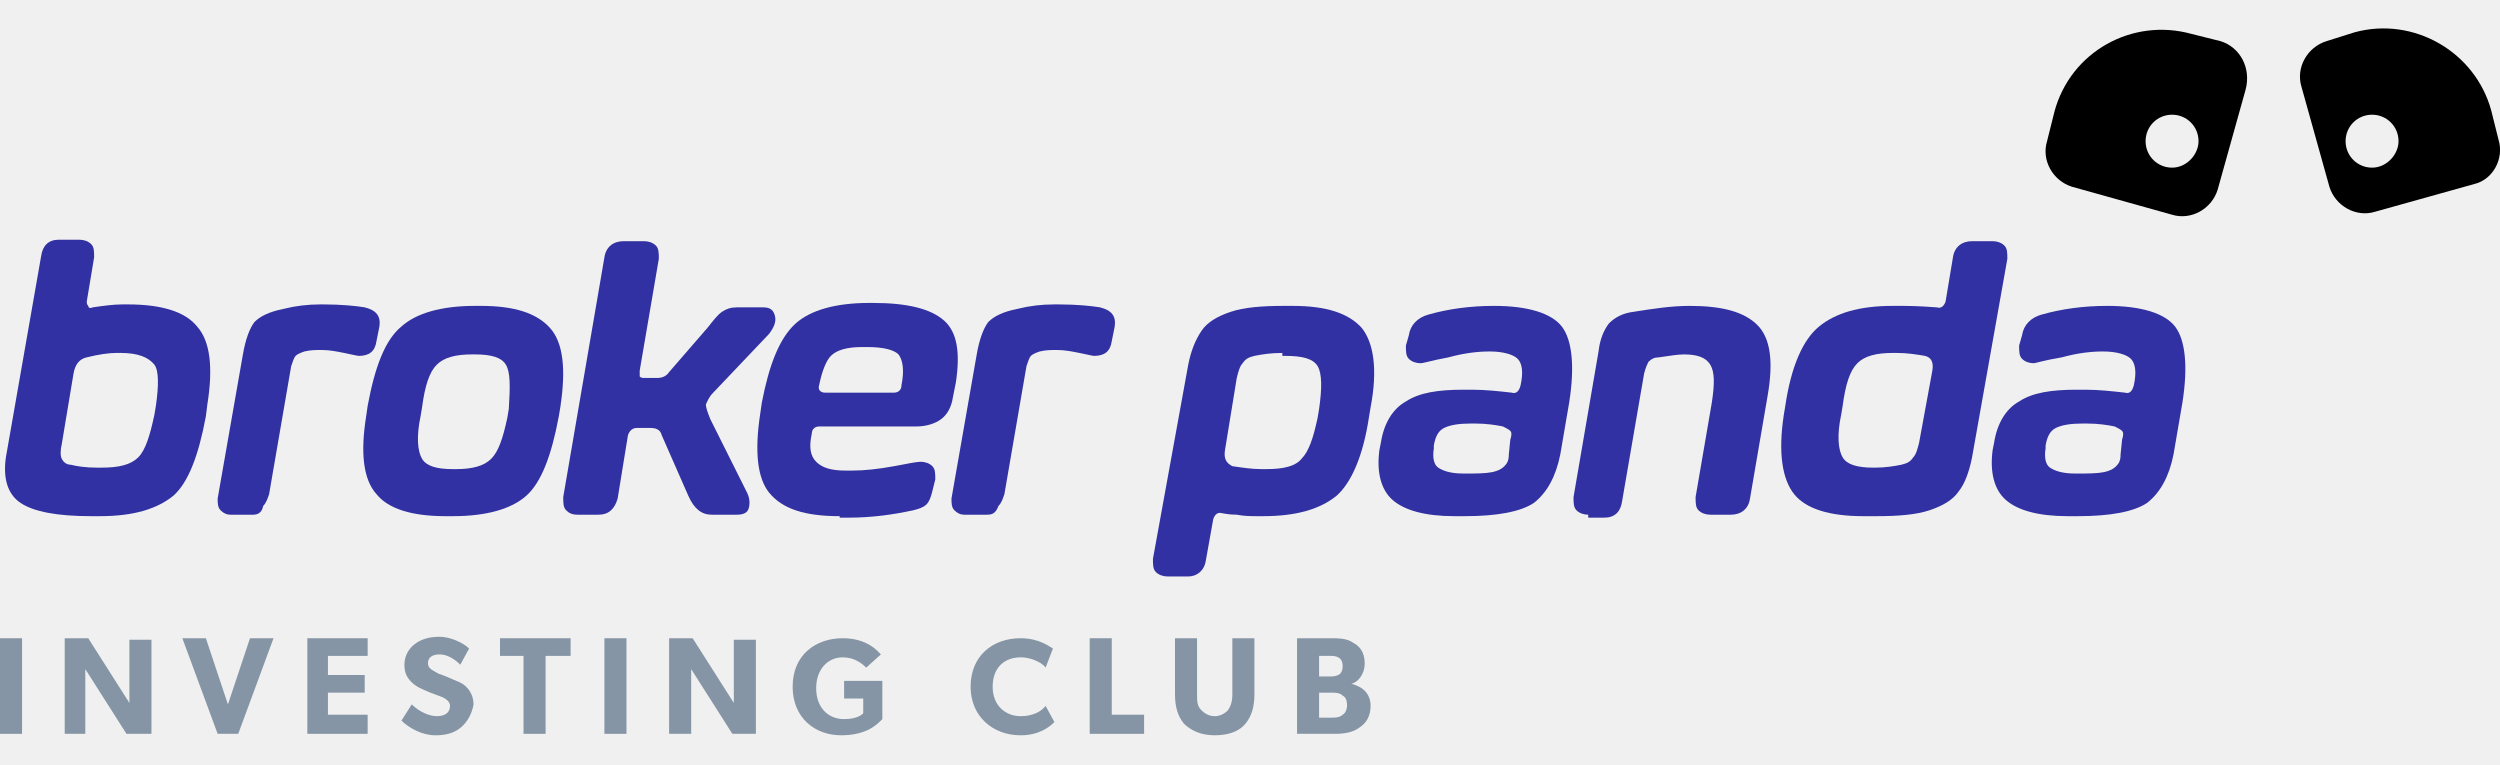
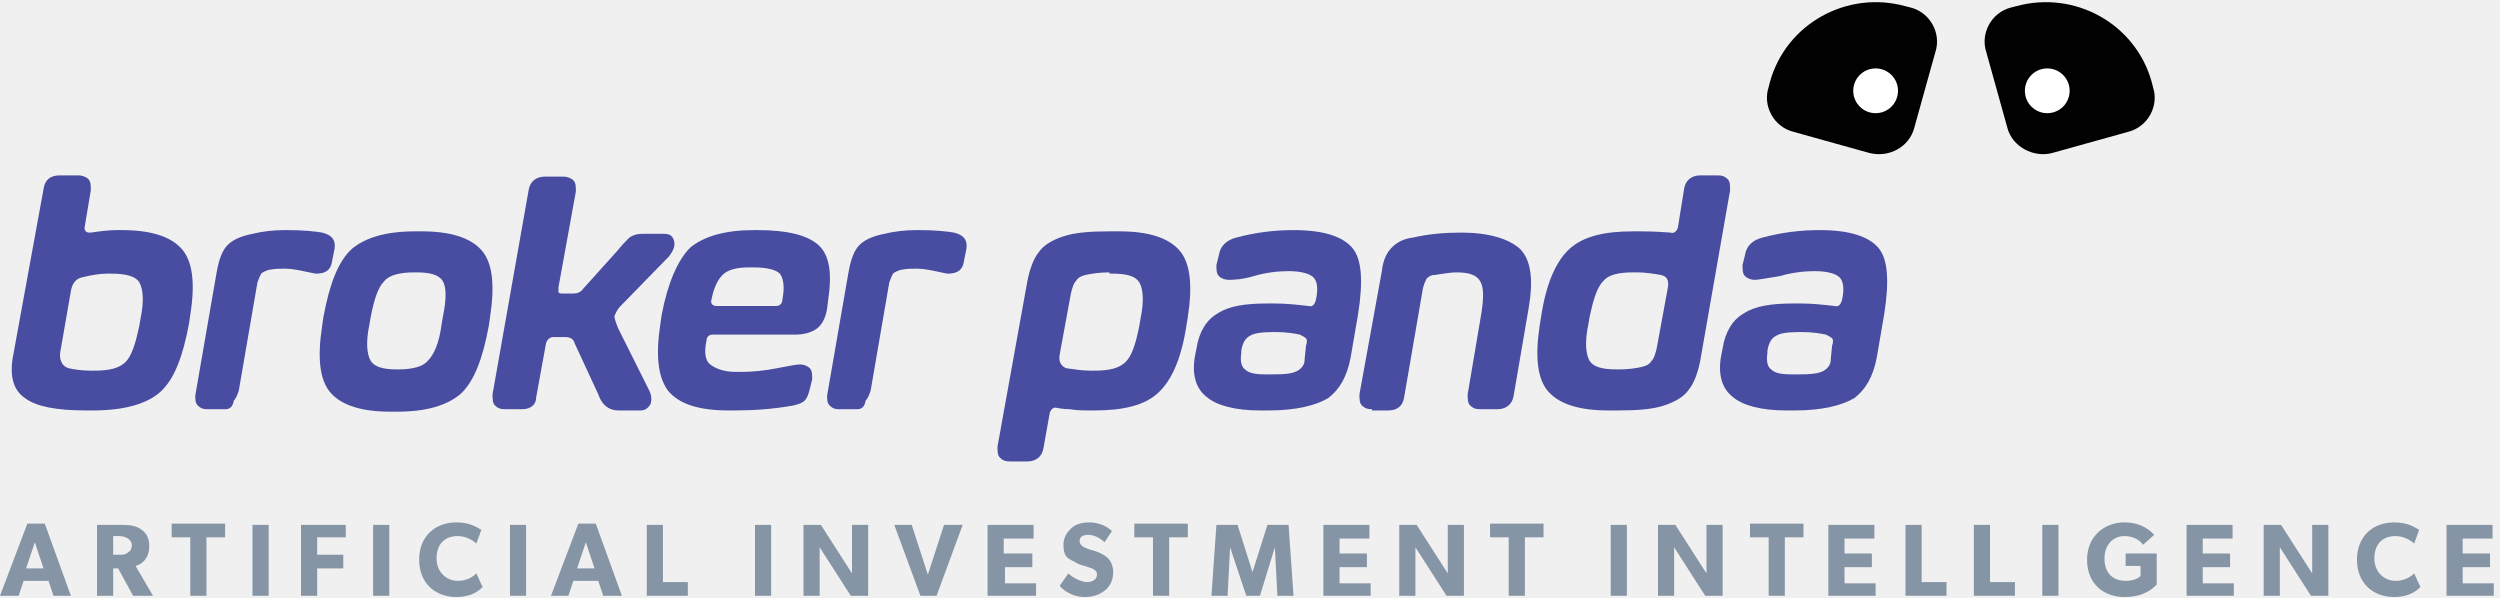
- <svg xmlns="http://www.w3.org/2000/svg" version="1.1" id="Layer_1" x="0px" y="0px" viewBox="0 0 170 52" style="enable-background:new 0 0 170 52;" xml:space="preserve">
+ <svg xmlns="http://www.w3.org/2000/svg" version="1.1" id="Layer_1" x="0px" y="0px" viewBox="0 0 201 48" style="enable-background:new 0 0 201 48;" xml:space="preserve">
  <style type="text/css">
- 	.st0{fill:#3131A3;}
+ 	.st0{fill:#484DA1;}
	.st1{fill:#8595A5;}
+ 	.st2{fill:#010101;}
+ 	.st3{fill:#FFFFFF;}
</style>
  <g>
-     <path class="st0" d="M6.8,35.1H6.2c-2.3,0-3.9-0.3-4.8-0.9c-0.9-0.6-1.2-1.7-1-3.1l2.4-13.7c0.1-0.7,0.5-1.1,1.2-1.1h1.4   c0.3,0,0.6,0.1,0.8,0.3c0.2,0.2,0.2,0.5,0.2,0.9l-0.5,3c0,0.1,0,0.2,0.1,0.3C6,20.9,6.1,21,6.3,20.9c0.7-0.1,1.4-0.2,2-0.2h0.4   c2.3,0,3.9,0.5,4.7,1.5c0.9,1,1.1,2.8,0.7,5.3L14,28.3c-0.5,2.7-1.2,4.5-2.2,5.4C10.7,34.6,9.1,35.1,6.8,35.1z M4.8,31.6   c0.4,0.1,1,0.2,1.8,0.2h0.3c1.2,0,2-0.2,2.5-0.7c0.5-0.5,0.8-1.5,1.1-2.9l0.1-0.6c0.2-1.4,0.2-2.4-0.1-2.8C10.1,24.3,9.4,24,8.2,24   H7.9c-0.5,0-1.2,0.1-2,0.3c-0.5,0.1-0.8,0.5-0.9,1.1l-0.8,4.8c-0.1,0.4-0.1,0.8,0,1C4.3,31.4,4.5,31.6,4.8,31.6z" />
-     <path class="st0" d="M17.2,35h-1.5c-0.3,0-0.5-0.1-0.7-0.3c-0.2-0.2-0.2-0.5-0.2-0.8l1.7-9.7c0.2-1.2,0.5-1.9,0.8-2.3   c0.4-0.4,1-0.7,2-0.9c0.8-0.2,1.6-0.3,2.5-0.3h0.2c1.2,0,2.2,0.1,2.8,0.2c0.8,0.2,1.1,0.6,1,1.3l-0.2,1c-0.1,0.7-0.5,1-1.2,1   c-0.1,0-0.5-0.1-1-0.2c-0.5-0.1-1-0.2-1.5-0.2h-0.1c-0.3,0-0.7,0-1.1,0.1c-0.3,0.1-0.5,0.2-0.6,0.3c-0.1,0.1-0.2,0.4-0.3,0.7   l-1.5,8.7c-0.1,0.3-0.2,0.6-0.4,0.8C17.8,34.9,17.5,35,17.2,35z" />
-     <path class="st0" d="M32.7,20.8c2.3,0,3.8,0.5,4.7,1.5c0.9,1,1.1,2.8,0.7,5.4L38,28.3c-0.5,2.7-1.2,4.5-2.2,5.4   c-1,0.9-2.7,1.4-5,1.4h-0.5c-2.3,0-3.9-0.5-4.7-1.5c-0.9-1-1.1-2.8-0.7-5.3l0.1-0.7c0.5-2.7,1.2-4.5,2.3-5.4c1-0.9,2.7-1.4,5-1.4   H32.7z M34.4,24.8c-0.3-0.5-1-0.7-2.1-0.7h-0.2c-1.1,0-1.9,0.2-2.4,0.7c-0.5,0.5-0.8,1.4-1,2.9l-0.1,0.6c-0.3,1.4-0.2,2.4,0.1,2.9   c0.3,0.5,1,0.7,2.1,0.7h0.2c1.1,0,1.9-0.2,2.4-0.7c0.5-0.5,0.8-1.4,1.1-2.8l0.1-0.6C34.7,26.2,34.7,25.3,34.4,24.8z" />
-     <path class="st0" d="M40.7,35h-1.4c-0.4,0-0.6-0.1-0.8-0.3c-0.2-0.2-0.2-0.5-0.2-0.9l2.8-16.3c0.1-0.7,0.6-1.1,1.3-1.1h1.4   c0.3,0,0.6,0.1,0.8,0.3c0.2,0.2,0.2,0.5,0.2,0.9l-1.3,7.6c0,0.2,0,0.3,0,0.4c0.1,0.1,0.2,0.1,0.3,0.1h0.9c0.3,0,0.6-0.1,0.8-0.4   l2.6-3c0.4-0.5,0.7-0.9,1-1.1c0.3-0.2,0.6-0.3,1-0.3h1.8c0.5,0,0.7,0.2,0.8,0.6c0.1,0.4-0.1,0.8-0.4,1.2l-3.8,4   c-0.3,0.3-0.4,0.6-0.5,0.8c0,0.2,0.1,0.5,0.3,1l2.5,5c0.2,0.4,0.2,0.8,0.1,1.1S50.5,35,50.1,35h-1.7c-0.7,0-1.2-0.4-1.6-1.3   L45,29.6c-0.1-0.4-0.4-0.5-0.8-0.5h-0.9c-0.3,0-0.5,0.2-0.6,0.5L42,33.9C41.8,34.6,41.4,35,40.7,35z" />
-     <path class="st0" d="M57.1,35.1c-2.4,0-3.9-0.5-4.8-1.6c-0.8-1-1-2.8-0.6-5.4l0.1-0.7c0.5-2.6,1.2-4.4,2.3-5.4c1-0.9,2.7-1.4,5-1.4   h0.3c2.3,0,3.9,0.4,4.8,1.2c0.9,0.8,1.1,2.2,0.8,4.2L64.8,27c-0.1,0.7-0.4,1.2-0.8,1.5c-0.4,0.3-1,0.5-1.7,0.5h-6.6   c-0.3,0-0.5,0.2-0.5,0.5c-0.2,0.9-0.1,1.5,0.3,1.9s1,0.6,2,0.6h0.4c0.9,0,1.8-0.1,2.9-0.3c1-0.2,1.6-0.3,1.8-0.3   c0.3,0,0.6,0.1,0.8,0.3c0.2,0.2,0.2,0.5,0.2,0.9l-0.2,0.8c-0.1,0.4-0.2,0.7-0.4,0.9c-0.2,0.2-0.5,0.3-0.9,0.4   c-1.4,0.3-2.8,0.5-4.4,0.5H57.1z M55.7,26.2c-0.1,0.3,0.1,0.5,0.4,0.5h4.7c0.3,0,0.5-0.2,0.5-0.5c0.2-1,0.1-1.7-0.2-2.1   c-0.3-0.3-1-0.5-2.1-0.5h-0.4c-1,0-1.7,0.2-2.1,0.6C56.2,24.5,55.9,25.2,55.7,26.2z" />
-     <path class="st0" d="M67.1,35h-1.5c-0.3,0-0.5-0.1-0.7-0.3c-0.2-0.2-0.2-0.5-0.2-0.8l1.7-9.7c0.2-1.2,0.5-1.9,0.8-2.3   c0.4-0.4,1-0.7,2-0.9c0.8-0.2,1.6-0.3,2.5-0.3H72c1.2,0,2.2,0.1,2.8,0.2c0.8,0.2,1.1,0.6,1,1.3l-0.2,1c-0.1,0.7-0.5,1-1.2,1   c-0.1,0-0.5-0.1-1-0.2c-0.5-0.1-1-0.2-1.5-0.2h-0.1c-0.3,0-0.7,0-1.1,0.1c-0.3,0.1-0.5,0.2-0.6,0.3c-0.1,0.1-0.2,0.4-0.3,0.7   l-1.5,8.7c-0.1,0.3-0.2,0.6-0.4,0.8C67.7,34.9,67.5,35,67.1,35z" />
-     <path class="st0" d="M87.9,20.8c2.3,0,3.8,0.5,4.7,1.5c0.8,1,1.1,2.8,0.6,5.4l-0.1,0.6c-0.4,2.7-1.2,4.5-2.2,5.4   c-1.1,0.9-2.7,1.4-5,1.4h-0.4c-0.4,0-0.9,0-1.4-0.1c-0.6,0-0.9-0.1-1-0.1c-0.3-0.1-0.5,0.1-0.6,0.4L82,38.1   c-0.1,0.7-0.6,1.1-1.2,1.1h-1.4c-0.3,0-0.6-0.1-0.8-0.3c-0.2-0.2-0.2-0.5-0.2-0.9l2.4-13.2c0.2-1,0.5-1.7,0.9-2.3   c0.4-0.6,1.1-1,2-1.3c0.9-0.3,2.1-0.4,3.6-0.4H87.9z M87.2,24c-0.8,0-1.4,0.1-1.9,0.2c-0.4,0.1-0.6,0.2-0.8,0.5   c-0.2,0.2-0.3,0.6-0.4,1l-0.8,4.9c-0.1,0.6,0.1,0.9,0.5,1.1c0.7,0.1,1.3,0.2,2,0.2h0.3c1.2,0,2-0.2,2.4-0.7   c0.5-0.5,0.8-1.4,1.1-2.8l0.1-0.6c0.2-1.4,0.2-2.4-0.1-2.9c-0.3-0.5-1-0.7-2.2-0.7H87.2z" />
-     <path class="st0" d="M96.6,24.7c-0.3,0-0.6-0.1-0.8-0.3c-0.2-0.2-0.2-0.5-0.2-0.9l0.2-0.7c0.1-0.7,0.6-1.2,1.3-1.4   c1.4-0.4,2.9-0.6,4.5-0.6c2.3,0,3.9,0.5,4.6,1.4c0.7,0.9,0.9,2.7,0.5,5.2l-0.6,3.5c-0.3,1.5-0.9,2.6-1.8,3.3   c-0.9,0.6-2.5,0.9-4.7,0.9h-0.7c-2,0-3.4-0.4-4.2-1.1c-0.8-0.7-1.1-1.9-0.9-3.4l0.1-0.5c0.2-1.3,0.8-2.3,1.7-2.8   c0.9-0.6,2.2-0.8,3.9-0.8h0.6c0.9,0,1.8,0.1,2.7,0.2c0.3,0.1,0.5-0.1,0.6-0.5c0.2-0.9,0.1-1.5-0.2-1.8c-0.3-0.3-1-0.5-1.9-0.5   c-0.8,0-1.7,0.1-2.8,0.4C97.4,24.5,96.8,24.7,96.6,24.7z M102.7,29.9c0.1-0.3,0.1-0.5,0-0.6c-0.1-0.1-0.3-0.2-0.5-0.3   c-0.5-0.1-1.1-0.2-1.9-0.2H100c-0.8,0-1.4,0.1-1.8,0.3c-0.4,0.2-0.6,0.6-0.7,1.2l0,0.2c-0.1,0.6,0,1.1,0.3,1.3   c0.3,0.2,0.8,0.4,1.7,0.4h0.2c0.7,0,1.3,0,1.8-0.1c0.4-0.1,0.6-0.2,0.8-0.4c0.2-0.2,0.3-0.4,0.3-0.8L102.7,29.9z" />
-     <path class="st0" d="M108,35c-0.3,0-0.6-0.1-0.8-0.3c-0.2-0.2-0.2-0.5-0.2-0.9l1.7-9.9c0.1-0.9,0.4-1.5,0.7-1.9   c0.4-0.4,0.9-0.7,1.7-0.8c1.3-0.2,2.5-0.4,3.8-0.4c2.2,0,3.7,0.4,4.6,1.3c0.9,0.9,1.1,2.5,0.7,4.8l-1.2,7c-0.1,0.7-0.6,1.1-1.3,1.1   h-1.4c-0.3,0-0.6-0.1-0.8-0.3c-0.2-0.2-0.2-0.5-0.2-0.9l1.1-6.4c0.2-1.3,0.2-2.1-0.1-2.6c-0.3-0.5-0.9-0.7-1.8-0.7   c-0.4,0-1,0.1-1.7,0.2c-0.3,0-0.5,0.1-0.7,0.3c-0.1,0.2-0.2,0.4-0.3,0.8l-1.5,8.7c-0.1,0.7-0.5,1.1-1.2,1.1H108z" />
-     <path class="st0" d="M126.7,35.1c-2.3,0-3.9-0.5-4.7-1.5c-0.8-1-1.1-2.8-0.7-5.4l0.1-0.6c0.4-2.7,1.2-4.5,2.3-5.4   c1.1-0.9,2.7-1.4,5-1.4h0.5c0.4,0,1.2,0,2.5,0.1c0.3,0.1,0.5-0.1,0.6-0.4l0.5-3c0.1-0.7,0.6-1.1,1.3-1.1h1.4c0.3,0,0.6,0.1,0.8,0.3   c0.2,0.2,0.2,0.5,0.2,0.9l-2.4,13.5c-0.2,1-0.5,1.8-0.9,2.3c-0.4,0.6-1.1,1-2,1.3c-0.9,0.3-2.1,0.4-3.6,0.4H126.7z M127.5,31.8   c0.7,0,1.3-0.1,1.8-0.2c0.4-0.1,0.6-0.2,0.8-0.5c0.2-0.2,0.3-0.6,0.4-1l0.9-4.9c0.1-0.6-0.1-0.9-0.5-1c-0.6-0.1-1.2-0.2-1.9-0.2   h-0.3c-1.1,0-1.9,0.2-2.4,0.7c-0.5,0.5-0.8,1.4-1,2.9l-0.1,0.6c-0.3,1.4-0.2,2.4,0.1,2.9c0.3,0.5,1,0.7,2.1,0.7H127.5z" />
-     <path class="st0" d="M138.3,24.7c-0.3,0-0.6-0.1-0.8-0.3c-0.2-0.2-0.2-0.5-0.2-0.9l0.2-0.7c0.1-0.7,0.6-1.2,1.3-1.4   c1.4-0.4,2.9-0.6,4.5-0.6c2.3,0,3.9,0.5,4.6,1.4c0.7,0.9,0.9,2.7,0.5,5.2l-0.6,3.5c-0.3,1.5-0.9,2.6-1.8,3.3   c-0.9,0.6-2.5,0.9-4.7,0.9h-0.7c-2,0-3.4-0.4-4.2-1.1c-0.8-0.7-1.1-1.9-0.9-3.4l0.1-0.5c0.2-1.3,0.8-2.3,1.7-2.8   c0.9-0.6,2.2-0.8,3.9-0.8h0.6c0.9,0,1.8,0.1,2.7,0.2c0.3,0.1,0.5-0.1,0.6-0.5c0.2-0.9,0.1-1.5-0.2-1.8c-0.3-0.3-1-0.5-1.9-0.5   c-0.8,0-1.7,0.1-2.8,0.4C139,24.5,138.4,24.7,138.3,24.7z M144.3,29.9c0.1-0.3,0.1-0.5,0-0.6c-0.1-0.1-0.3-0.2-0.5-0.3   c-0.5-0.1-1.1-0.2-1.9-0.2h-0.3c-0.8,0-1.4,0.1-1.8,0.3c-0.4,0.2-0.6,0.6-0.7,1.2l0,0.2c-0.1,0.6,0,1.1,0.3,1.3   c0.3,0.2,0.8,0.4,1.7,0.4h0.2c0.7,0,1.3,0,1.8-0.1c0.4-0.1,0.6-0.2,0.8-0.4c0.2-0.2,0.3-0.4,0.3-0.8L144.3,29.9z" />
+     <path class="st0" d="M7.5,33H6.9c-2.3,0-4-0.3-4.9-1c-0.9-0.6-1.2-1.7-1-3.1l2.5-13.7c0.1-0.7,0.5-1.1,1.3-1.1h1.5   c0.3,0,0.6,0.1,0.8,0.3c0.2,0.2,0.2,0.5,0.2,0.9l-0.5,3c0,0.1,0,0.2,0.1,0.3c0.1,0.1,0.2,0.1,0.4,0.1c0.7-0.1,1.4-0.2,2.1-0.2h0.4   c2.3,0,3.9,0.5,4.8,1.5c0.9,1,1.1,2.8,0.7,5.3l-0.1,0.7c-0.5,2.7-1.2,4.5-2.3,5.5S9.9,33,7.5,33z M5.5,29.6   c0.4,0.1,1.1,0.2,1.8,0.2h0.3c1.2,0,2-0.2,2.5-0.7c0.5-0.5,0.8-1.5,1.1-2.9l0.1-0.6c0.3-1.4,0.2-2.4-0.1-2.9   c-0.3-0.5-1.1-0.7-2.3-0.7H8.6c-0.5,0-1.2,0.1-2,0.3c-0.5,0.1-0.8,0.5-0.9,1.1L4.9,28c-0.1,0.4-0.1,0.8,0,1   C5,29.3,5.2,29.5,5.5,29.6z" />
+     <path class="st0" d="M18.1,32.9h-1.5c-0.3,0-0.5-0.1-0.7-0.3c-0.2-0.2-0.2-0.5-0.2-0.8l1.7-9.8c0.2-1.2,0.5-1.9,0.9-2.3   c0.4-0.4,1-0.7,2-0.9c0.8-0.2,1.7-0.3,2.6-0.3h0.2c1.3,0,2.2,0.1,2.8,0.2c0.8,0.2,1.1,0.6,1,1.3l-0.2,1c-0.1,0.7-0.5,1-1.3,1   c-0.1,0-0.5-0.1-1-0.2c-0.5-0.1-1-0.2-1.5-0.2h-0.1c-0.3,0-0.7,0-1.2,0.1c-0.3,0.1-0.5,0.2-0.6,0.3c-0.1,0.2-0.2,0.4-0.3,0.7   l-1.5,8.7c-0.1,0.3-0.2,0.6-0.4,0.8C18.7,32.8,18.4,32.9,18.1,32.9z" />
+     <path class="st0" d="M33.9,18.6c2.3,0,3.9,0.5,4.8,1.5c0.9,1,1.1,2.8,0.7,5.4l-0.1,0.7c-0.5,2.7-1.2,4.5-2.3,5.5   c-1.1,0.9-2.7,1.4-5.1,1.4h-0.5c-2.3,0-3.9-0.5-4.8-1.5c-0.9-1-1.1-2.8-0.7-5.4l0.1-0.7c0.5-2.7,1.2-4.5,2.3-5.5   c1.1-0.9,2.7-1.4,5.1-1.4H33.9z M35.6,22.6c-0.3-0.5-1-0.7-2.1-0.7h-0.2c-1.1,0-2,0.2-2.4,0.7c-0.5,0.5-0.8,1.4-1.1,2.9l-0.1,0.6   c-0.3,1.4-0.2,2.4,0.1,2.9c0.3,0.5,1,0.7,2.1,0.7H32c1.1,0,2-0.2,2.4-0.7c0.5-0.5,0.9-1.4,1.1-2.9l0.1-0.6   C35.9,24.1,35.9,23.1,35.6,22.6z" />
+     <path class="st0" d="M42,32.9h-1.4c-0.4,0-0.6-0.1-0.8-0.3c-0.2-0.2-0.2-0.5-0.2-0.9l2.9-16.4c0.1-0.7,0.6-1.1,1.3-1.1h1.5   c0.3,0,0.6,0.1,0.8,0.3c0.2,0.2,0.2,0.5,0.2,0.9l-1.4,7.7c0,0.2,0,0.3,0,0.4c0.1,0.1,0.2,0.1,0.3,0.1h0.9c0.3,0,0.6-0.1,0.8-0.4   l2.7-3c0.4-0.5,0.8-0.9,1-1.1c0.3-0.2,0.6-0.3,1-0.3h1.8c0.5,0,0.7,0.2,0.8,0.6c0.1,0.4-0.1,0.8-0.4,1.2l-3.9,4   c-0.3,0.3-0.4,0.6-0.5,0.8c0,0.2,0.1,0.5,0.3,1l2.5,5c0.2,0.4,0.2,0.8,0.1,1.1c-0.2,0.3-0.4,0.5-0.8,0.5h-1.8   c-0.7,0-1.3-0.4-1.6-1.3l-1.9-4.1c-0.1-0.4-0.4-0.5-0.8-0.5h-0.9c-0.3,0-0.5,0.2-0.6,0.5l-0.8,4.4C43.1,32.5,42.7,32.9,42,32.9z" />
+     <path class="st0" d="M58.6,33c-2.4,0-4-0.5-4.9-1.6c-0.8-1.1-1-2.8-0.6-5.4l0.1-0.7c0.5-2.6,1.3-4.4,2.3-5.4   c1.1-0.9,2.8-1.4,5.1-1.4h0.3c2.4,0,4,0.4,4.9,1.2c0.9,0.8,1.1,2.3,0.8,4.3l-0.1,0.8c-0.1,0.7-0.4,1.3-0.8,1.6s-1,0.5-1.7,0.5h-6.7   c-0.3,0-0.5,0.2-0.5,0.5c-0.2,0.9-0.1,1.6,0.3,1.9s1,0.6,2.1,0.6h0.4c0.9,0,1.9-0.1,2.9-0.3c1-0.2,1.6-0.3,1.8-0.3   c0.3,0,0.6,0.1,0.8,0.3c0.2,0.2,0.2,0.5,0.2,0.9l-0.2,0.8c-0.1,0.4-0.2,0.7-0.4,0.9c-0.2,0.2-0.5,0.3-0.9,0.4   C62.1,32.9,60.6,33,59,33H58.6z M57.2,24.1c-0.1,0.3,0.1,0.5,0.4,0.5h4.8c0.3,0,0.5-0.2,0.5-0.5c0.2-1,0.1-1.7-0.2-2.1   c-0.3-0.3-1-0.5-2.1-0.5h-0.4c-1,0-1.7,0.2-2.1,0.6S57.4,23.1,57.2,24.1z" />
+     <path class="st0" d="M68.9,32.9h-1.5c-0.3,0-0.5-0.1-0.7-0.3c-0.2-0.2-0.2-0.5-0.2-0.8l1.7-9.8c0.2-1.2,0.5-1.9,0.9-2.3   s1-0.7,2-0.9c0.8-0.2,1.7-0.3,2.6-0.3h0.2c1.3,0,2.2,0.1,2.8,0.2c0.8,0.2,1.1,0.6,1,1.3l-0.2,1c-0.1,0.7-0.5,1-1.3,1   c-0.1,0-0.5-0.1-1-0.2c-0.5-0.1-1-0.2-1.5-0.2h-0.1c-0.3,0-0.7,0-1.2,0.1c-0.3,0.1-0.5,0.2-0.6,0.3c-0.1,0.2-0.2,0.4-0.3,0.7   l-1.5,8.7c-0.1,0.3-0.2,0.6-0.4,0.8C69.5,32.8,69.2,32.9,68.9,32.9z" />
+     <path class="st0" d="M90,18.6c2.3,0,3.9,0.5,4.8,1.5c0.9,1,1.1,2.8,0.7,5.4l-0.1,0.6c-0.4,2.7-1.2,4.5-2.3,5.5   c-1.1,1-2.8,1.4-5.1,1.4h-0.5c-0.4,0-0.9,0-1.5-0.1c-0.6,0-0.9-0.1-1-0.1c-0.3-0.1-0.5,0.1-0.6,0.4l-0.5,2.8   c-0.1,0.7-0.6,1.1-1.3,1.1h-1.4c-0.4,0-0.6-0.1-0.8-0.3c-0.2-0.2-0.2-0.5-0.2-0.9l2.4-13.3c0.2-1,0.5-1.8,0.9-2.3   c0.4-0.6,1.1-1,2-1.3c0.9-0.3,2.1-0.4,3.7-0.4H90z M89.2,21.9c-0.8,0-1.4,0.1-1.9,0.2c-0.4,0.1-0.6,0.2-0.8,0.5   c-0.2,0.2-0.3,0.6-0.4,1l-0.9,4.9c-0.1,0.6,0.1,0.9,0.5,1.1c0.7,0.1,1.3,0.2,2,0.2h0.3c1.2,0,2-0.2,2.5-0.7   c0.5-0.5,0.8-1.4,1.1-2.9l0.1-0.6c0.3-1.4,0.2-2.4-0.1-2.9c-0.3-0.5-1-0.7-2.2-0.7H89.2z" />
+     <path class="st0" d="M98.8,22.5c-0.3,0-0.6-0.1-0.8-0.3c-0.2-0.2-0.2-0.5-0.2-0.9l0.2-0.8c0.1-0.7,0.6-1.2,1.4-1.4   c1.5-0.4,3-0.6,4.6-0.6c2.4,0,3.9,0.5,4.7,1.4c0.8,0.9,0.9,2.7,0.5,5.3l-0.6,3.5c-0.3,1.6-0.9,2.6-1.8,3.3c-1,0.6-2.6,1-4.8,1h-0.7   c-2,0-3.5-0.4-4.3-1.1c-0.9-0.7-1.2-1.9-0.9-3.4l0.1-0.5c0.2-1.3,0.8-2.3,1.7-2.8c0.9-0.6,2.2-0.8,4-0.8h0.6c0.9,0,1.8,0.1,2.7,0.2   c0.3,0.1,0.5-0.1,0.6-0.5c0.2-0.9,0.1-1.5-0.2-1.8c-0.3-0.3-1-0.5-2-0.5c-0.8,0-1.8,0.1-2.8,0.4S99,22.5,98.8,22.5z M105,27.8   c0.1-0.3,0.1-0.5,0-0.6c-0.1-0.1-0.3-0.2-0.5-0.3c-0.5-0.1-1.1-0.2-1.9-0.2h-0.3c-0.9,0-1.5,0.1-1.8,0.3c-0.4,0.2-0.6,0.6-0.7,1.2   l0,0.2c-0.1,0.6,0,1.1,0.3,1.3c0.3,0.3,0.8,0.4,1.7,0.4h0.2c0.7,0,1.3,0,1.8-0.1c0.4-0.1,0.6-0.2,0.8-0.4c0.2-0.2,0.3-0.4,0.3-0.8   L105,27.8z" />
+     <path class="st0" d="M110.3,32.9c-0.4,0-0.6-0.1-0.8-0.3s-0.2-0.5-0.2-0.9l1.8-9.9c0.1-0.9,0.4-1.5,0.8-1.9   c0.4-0.4,0.9-0.7,1.7-0.8c1.3-0.3,2.6-0.4,3.9-0.4c2.2,0,3.8,0.5,4.7,1.3c0.9,0.9,1.1,2.5,0.7,4.8l-1.2,7c-0.1,0.7-0.6,1.1-1.3,1.1   H119c-0.4,0-0.6-0.1-0.8-0.3c-0.2-0.2-0.2-0.5-0.2-0.9l1.1-6.5c0.2-1.3,0.2-2.1-0.1-2.6c-0.3-0.5-0.9-0.7-1.9-0.7   c-0.5,0-1,0.1-1.7,0.2c-0.3,0-0.5,0.1-0.7,0.3c-0.1,0.2-0.2,0.4-0.3,0.8l-1.5,8.7c-0.1,0.7-0.5,1.1-1.3,1.1H110.3z" />
+     <path class="st0" d="M129.3,33c-2.3,0-3.9-0.5-4.8-1.5c-0.9-1-1.1-2.8-0.7-5.4l0.1-0.6c0.4-2.7,1.2-4.5,2.3-5.5   c1.1-1,2.8-1.4,5.1-1.4h0.5c0.4,0,1.2,0,2.5,0.1c0.3,0.1,0.5-0.1,0.6-0.4l0.5-3.1c0.1-0.7,0.6-1.1,1.3-1.1h1.4   c0.4,0,0.6,0.1,0.8,0.3s0.2,0.5,0.2,0.9L136.7,29c-0.2,1-0.5,1.8-0.9,2.3c-0.4,0.6-1.1,1-2,1.3c-0.9,0.3-2.1,0.4-3.7,0.4H129.3z    M130.2,29.7c0.7,0,1.4-0.1,1.8-0.2c0.4-0.1,0.6-0.2,0.8-0.5c0.2-0.2,0.3-0.6,0.4-1l0.9-4.9c0.1-0.6-0.1-0.9-0.6-1   c-0.6-0.1-1.2-0.2-1.9-0.2h-0.3c-1.2,0-2,0.2-2.4,0.7c-0.5,0.5-0.8,1.5-1.1,2.9l-0.1,0.6c-0.3,1.4-0.2,2.4,0.1,2.9   c0.3,0.5,1,0.7,2.2,0.7H130.2z" />
+     <path class="st0" d="M141.1,22.5c-0.3,0-0.6-0.1-0.8-0.3c-0.2-0.2-0.2-0.5-0.2-0.9l0.2-0.8c0.1-0.7,0.6-1.2,1.4-1.4   c1.5-0.4,3-0.6,4.6-0.6c2.4,0,3.9,0.5,4.7,1.4c0.8,0.9,0.9,2.7,0.5,5.3l-0.6,3.5c-0.3,1.6-0.9,2.6-1.8,3.3c-1,0.6-2.6,1-4.8,1h-0.7   c-2,0-3.5-0.4-4.3-1.1c-0.9-0.7-1.2-1.9-0.9-3.4l0.1-0.5c0.2-1.3,0.8-2.3,1.7-2.8c0.9-0.6,2.2-0.8,4-0.8h0.6c0.9,0,1.8,0.1,2.7,0.2   c0.3,0.1,0.5-0.1,0.6-0.5c0.2-0.9,0.1-1.5-0.2-1.8c-0.3-0.3-1-0.5-2-0.5c-0.8,0-1.8,0.1-2.8,0.4C141.9,22.4,141.3,22.5,141.1,22.5z    M147.3,27.8c0.1-0.3,0.1-0.5,0-0.6s-0.3-0.2-0.5-0.3c-0.5-0.1-1.1-0.2-1.9-0.2h-0.3c-0.9,0-1.5,0.1-1.8,0.3   c-0.4,0.2-0.6,0.6-0.7,1.2l0,0.2c-0.1,0.6,0,1.1,0.3,1.3c0.3,0.3,0.8,0.4,1.7,0.4h0.2c0.7,0,1.3,0,1.8-0.1c0.4-0.1,0.6-0.2,0.8-0.4   c0.2-0.2,0.3-0.4,0.3-0.8L147.3,27.8z" />
  </g>
  <g>
-     <path class="st1" d="M1.5,49.9H0v-6.5h1.5V49.9z" />
-     <path class="st1" d="M10.2,49.9H8.6l-2.8-4.4c0,0,0,0.8,0,1.5v2.9H4.4v-6.5H6l2.8,4.4c0,0,0-0.7,0-1.4v-2.9h1.5V49.9z" />
-     <path class="st1" d="M18.6,43.4l-2.4,6.5h-1.4l-2.4-6.5H14l1.5,4.5l1.5-4.5H18.6z" />
-     <path class="st1" d="M25.1,49.9h-4.2v-6.5H25v1.2h-2.7v1.3h2.5v1.2h-2.5v1.5h2.7V49.9z" />
-     <path class="st1" d="M31.3,49.5c-0.5,0.4-1.1,0.5-1.7,0.5c-0.9,0-1.8-0.5-2.3-1l0.7-1.1c0.5,0.5,1.2,0.8,1.7,0.8   c0.5,0,0.9-0.2,0.9-0.7c0-0.4-0.5-0.6-0.8-0.7c-0.3-0.1-0.8-0.3-1-0.4c-0.2-0.1-0.5-0.2-0.8-0.5c-0.3-0.3-0.5-0.6-0.5-1.2   c0-0.6,0.3-1.1,0.7-1.4c0.4-0.3,0.9-0.5,1.7-0.5c0.7,0,1.6,0.4,2,0.8l-0.6,1.1c-0.4-0.4-0.9-0.7-1.4-0.7c-0.5,0-0.8,0.2-0.8,0.6   s0.4,0.5,0.7,0.7c0.3,0.1,0.8,0.3,1,0.4c0.2,0.1,0.6,0.2,0.9,0.5c0.3,0.3,0.5,0.7,0.5,1.2C32.1,48.5,31.8,49.1,31.3,49.5z" />
-     <path class="st1" d="M38.8,44.6h-1.7v5.3h-1.5v-5.3H34v-1.2h4.8V44.6z" />
-     <path class="st1" d="M42.6,49.9h-1.5v-6.5h1.5V49.9z" />
-     <path class="st1" d="M51.3,49.9h-1.5l-2.8-4.4c0,0,0,0.8,0,1.5v2.9h-1.5v-6.5h1.6l2.8,4.4c0,0,0-0.7,0-1.4v-2.9h1.5V49.9z" />
-     <path class="st1" d="M60,48.9C59.7,49.2,59,50,57.2,50c-1.8,0-3.3-1.2-3.3-3.3c0-2.2,1.6-3.3,3.4-3.3c1.7,0,2.4,0.9,2.6,1.1l-1,0.9   c-0.3-0.3-0.8-0.7-1.6-0.7c-1,0-1.8,0.8-1.8,2.1c0,1.3,0.8,2.1,1.9,2.1c1,0,1.3-0.4,1.3-0.4v-1h-1.3v-1.2H60V48.9z" />
-     <path class="st1" d="M71.7,49.1c-0.3,0.3-1,0.9-2.3,0.9c-1.9,0-3.4-1.3-3.4-3.3c0-2.1,1.5-3.3,3.4-3.3c1.3,0,2,0.6,2.2,0.7   l-0.5,1.3c-0.1-0.2-0.8-0.7-1.7-0.7c-1.1,0-1.9,0.7-1.9,2c0,1.3,0.9,2,1.9,2c0.8,0,1.4-0.3,1.7-0.7L71.7,49.1z" />
-     <path class="st1" d="M77.8,49.9h-3.7v-6.5h1.5v5.2h2.2V49.9z" />
-     <path class="st1" d="M85.3,47.2c0,0.9-0.2,1.5-0.6,2c-0.4,0.5-1.1,0.8-2.1,0.8c-0.9,0-1.6-0.3-2.1-0.8c-0.4-0.5-0.6-1.1-0.6-2v-3.8   h1.5v3.8c0,0.5,0,0.8,0.3,1.1c0.2,0.2,0.5,0.4,0.9,0.4c0.4,0,0.7-0.2,0.9-0.4c0.2-0.3,0.3-0.6,0.3-1.1v-3.8h1.5V47.2z" />
-     <path class="st1" d="M92.4,49.5c-0.4,0.3-1,0.4-1.6,0.4h-2.6v-6.5h2.2c0.6,0,1.2,0,1.6,0.3c0.4,0.2,0.8,0.6,0.8,1.4   s-0.5,1.3-0.9,1.4v0c0.8,0.2,1.3,0.7,1.3,1.5C93.2,48.7,92.9,49.2,92.4,49.5z M91,44.7c-0.2-0.1-0.3-0.1-0.7-0.1h-0.6V46h0.6   c0.3,0,0.5,0,0.7-0.1c0.2-0.1,0.3-0.3,0.3-0.6C91.3,45,91.2,44.8,91,44.7z M91.3,47.3c-0.2-0.2-0.5-0.2-0.8-0.2h-0.8v1.7h0.8   c0.3,0,0.6,0,0.8-0.2c0.2-0.1,0.3-0.4,0.3-0.6C91.6,47.6,91.5,47.4,91.3,47.3z" />
+     <path class="st1" d="M5.7,47.9H4.3l-0.4-1.2h-2l-0.4,1.2H0l2.2-5.8h1.4L5.7,47.9z M3.5,45.7l-0.7-2.1l-0.7,2.1H3.5z" />
+     <path class="st1" d="M12.3,47.9h-1.6l-1.2-2.2H9.1v2.2H7.8v-5.7h2.1c0.6,0,1.1,0.1,1.5,0.4c0.4,0.3,0.6,0.7,0.6,1.3   c0,1.1-0.7,1.5-1.1,1.6L12.3,47.9z M10.3,43.3c-0.2-0.1-0.4-0.2-0.7-0.2H9.1v1.5h0.5c0.3,0,0.5,0,0.7-0.2c0.2-0.1,0.3-0.3,0.3-0.6   C10.6,43.6,10.5,43.5,10.3,43.3z" />
+     <path class="st1" d="M18.1,43.2h-1.5v4.7h-1.3v-4.7h-1.5v-1.1h4.3V43.2z" />
+     <path class="st1" d="M21.6,47.9h-1.3v-5.7h1.3V47.9z" />
+     <path class="st1" d="M27.7,43.2h-2.2v1.4h2.1v1.1h-2.1v2.2h-1.3v-5.7h3.6V43.2z" />
+     <path class="st1" d="M31.4,47.9H30v-5.7h1.3V47.9z" />
+     <path class="st1" d="M38.8,47.2c-0.3,0.3-0.9,0.8-2.1,0.8c-1.7,0-3-1.1-3-3c0-1.9,1.3-3,3-3c1.2,0,1.8,0.5,2,0.6l-0.4,1.1   c-0.1-0.1-0.7-0.6-1.5-0.6c-1,0-1.7,0.6-1.7,1.8c0,1.1,0.8,1.8,1.7,1.8c0.7,0,1.2-0.3,1.5-0.6L38.8,47.2z" />
+     <path class="st1" d="M42.3,47.9h-1.3v-5.7h1.3V47.9z" />
+     <path class="st1" d="M50,47.9h-1.5l-0.4-1.2h-2l-0.4,1.2h-1.4l2.2-5.8h1.4L50,47.9z M47.8,45.7l-0.7-2.1l-0.7,2.1H47.8z" />
+     <path class="st1" d="M55.4,47.9H52v-5.7h1.3v4.6h2V47.9z" />
+     <path class="st1" d="M62,47.9h-1.3v-5.7H62V47.9z" />
+     <path class="st1" d="M69.8,47.9h-1.4L65.9,44c0,0,0,0.7,0,1.3v2.6h-1.3v-5.7h1.4l2.5,3.9c0,0,0-0.6,0-1.3v-2.6h1.3V47.9z" />
+     <path class="st1" d="M77.4,42.2l-2.1,5.7H74l-2.1-5.7h1.4l1.3,4l1.3-4H77.4z" />
+     <path class="st1" d="M83.2,47.9h-3.8v-5.7h3.7v1.1h-2.4v1.2H83v1.1h-2.2v1.3h2.5V47.9z" />
+     <path class="st1" d="M88.8,47.5c-0.4,0.3-0.9,0.5-1.6,0.5c-0.8,0-1.6-0.4-2-0.9l0.7-1c0.4,0.4,1.1,0.7,1.5,0.7   c0.4,0,0.8-0.2,0.8-0.6c0-0.4-0.4-0.5-0.7-0.6c-0.3-0.1-0.7-0.2-0.9-0.3c-0.1-0.1-0.4-0.2-0.7-0.4c-0.3-0.2-0.4-0.6-0.4-1.1   c0-0.6,0.3-1,0.6-1.3c0.3-0.3,0.8-0.5,1.5-0.5c0.7,0,1.4,0.3,1.8,0.7l-0.6,0.9c-0.3-0.3-0.8-0.6-1.3-0.6s-0.7,0.2-0.7,0.5   c0,0.3,0.3,0.5,0.6,0.6c0.2,0.1,0.7,0.2,0.9,0.3c0.2,0.1,0.5,0.2,0.8,0.5c0.2,0.2,0.4,0.6,0.4,1.1C89.5,46.7,89.2,47.2,88.8,47.5z" />
+     <path class="st1" d="M95.5,43.2H94v4.7h-1.3v-4.7h-1.5v-1.1h4.3V43.2z" />
+     <path class="st1" d="M104,47.9h-1.3l-0.2-3.9h0l-1.2,3.9h-1.1L98.9,44h0l-0.2,3.9h-1.3l0.4-5.7h1.7l1.2,3.8h0l1.2-3.8h1.7L104,47.9   z" />
+     <path class="st1" d="M110.2,47.9h-3.8v-5.7h3.7v1.1h-2.4v1.2h2.2v1.1h-2.2v1.3h2.5V47.9z" />
+     <path class="st1" d="M117.7,47.9h-1.4l-2.5-3.9c0,0,0,0.7,0,1.3v2.6h-1.3v-5.7h1.4l2.5,3.9c0,0,0-0.6,0-1.3v-2.6h1.3V47.9z" />
+     <path class="st1" d="M124.1,43.2h-1.5v4.7h-1.3v-4.7h-1.5v-1.1h4.3V43.2z" />
+     <path class="st1" d="M130.8,47.9h-1.3v-5.7h1.3V47.9z" />
+     <path class="st1" d="M138.5,47.9h-1.4l-2.5-3.9c0,0,0,0.7,0,1.3v2.6h-1.3v-5.7h1.4l2.5,3.9c0,0,0-0.6,0-1.3v-2.6h1.3V47.9z" />
+     <path class="st1" d="M145,43.2h-1.5v4.7h-1.3v-4.7h-1.5v-1.1h4.3V43.2z" />
+     <path class="st1" d="M150.8,47.9H147v-5.7h3.7v1.1h-2.4v1.2h2.2v1.1h-2.2v1.3h2.5V47.9z" />
+     <path class="st1" d="M156.5,47.9h-3.3v-5.7h1.3v4.6h2V47.9z" />
+     <path class="st1" d="M162,47.9h-3.3v-5.7h1.3v4.6h2V47.9z" />
+     <path class="st1" d="M165.5,47.9h-1.3v-5.7h1.3V47.9z" />
+     <path class="st1" d="M173.4,47c-0.3,0.3-1,1-2.6,1c-1.6,0-3-1-3-3c0-1.9,1.4-3,3-3c1.5,0,2.2,0.8,2.4,1l-0.9,0.8   c-0.2-0.3-0.7-0.7-1.5-0.7c-0.9,0-1.6,0.7-1.6,1.8c0,1.2,0.7,1.8,1.7,1.8c0.9,0,1.2-0.4,1.2-0.4v-0.8h-1.2v-1h2.5V47z" />
+     <path class="st1" d="M179.6,47.9h-3.8v-5.7h3.7v1.1h-2.4v1.2h2.2v1.1h-2.2v1.3h2.5V47.9z" />
+     <path class="st1" d="M187.2,47.9h-1.4l-2.5-3.9c0,0,0,0.7,0,1.3v2.6H182v-5.7h1.4l2.5,3.9c0,0,0-0.6,0-1.3v-2.6h1.3V47.9z" />
+     <path class="st1" d="M194.6,47.2c-0.3,0.3-0.9,0.8-2.1,0.8c-1.7,0-3-1.1-3-3c0-1.9,1.3-3,3-3c1.2,0,1.8,0.5,2,0.6l-0.4,1.1   c-0.1-0.1-0.7-0.6-1.5-0.6c-1,0-1.7,0.6-1.7,1.8c0,1.1,0.8,1.8,1.7,1.8c0.7,0,1.2-0.3,1.5-0.6L194.6,47.2z" />
+     <path class="st1" d="M200.5,47.9h-3.8v-5.7h3.7v1.1h-2.4v1.2h2.2v1.1h-2.2v1.3h2.5V47.9z" />
  </g>
  <g>
-     <path d="M151,2.8L149,2.3c-4-1.1-8.2,1.2-9.3,5.3l-0.5,2c-0.4,1.3,0.4,2.7,1.7,3.1l6.8,1.9c1.3,0.4,2.7-0.4,3.1-1.7l1.9-6.8   C153.1,4.6,152.3,3.2,151,2.8z M147.7,11.4c-1,0-1.8-0.8-1.8-1.8c0-1,0.8-1.8,1.8-1.8c1,0,1.8,0.8,1.8,1.8   C149.5,10.5,148.7,11.4,147.7,11.4z" />
-     <path d="M169.9,9.5l-0.5-2c-1.1-4-5.3-6.4-9.3-5.3l-1.9,0.6c-1.3,0.4-2.1,1.8-1.7,3.1l1.9,6.8c0.4,1.3,1.8,2.1,3.1,1.7l6.8-1.9   C169.5,12.2,170.3,10.8,169.9,9.5z M161.3,11.4c-1,0-1.8-0.8-1.8-1.8c0-1,0.8-1.8,1.8-1.8c1,0,1.8,0.8,1.8,1.8   C163.1,10.5,162.3,11.4,161.3,11.4z" />
+     <path class="st2" d="M150.3,12.3l-6.1-1.7c-1.6-0.4-2.5-2.1-2-3.6l0.1-0.4c1.3-4.7,6.2-7.4,10.9-6.1l0.4,0.1c1.6,0.4,2.5,2.1,2,3.6   l-1.7,6.1C153.5,11.8,151.9,12.7,150.3,12.3z" />
+     <path class="st2" d="M165,12.3l6.1-1.7c1.6-0.4,2.5-2.1,2-3.6l-0.1-0.4c-1.3-4.7-6.2-7.4-10.9-6.1l-0.4,0.1c-1.6,0.4-2.5,2.1-2,3.6   l1.7,6.1C161.8,11.8,163.5,12.7,165,12.3z" />
+     <circle class="st3" cx="150.8" cy="7.3" r="1.8" />
+     <circle class="st3" cx="164.6" cy="7.3" r="1.8" />
  </g>
</svg>
